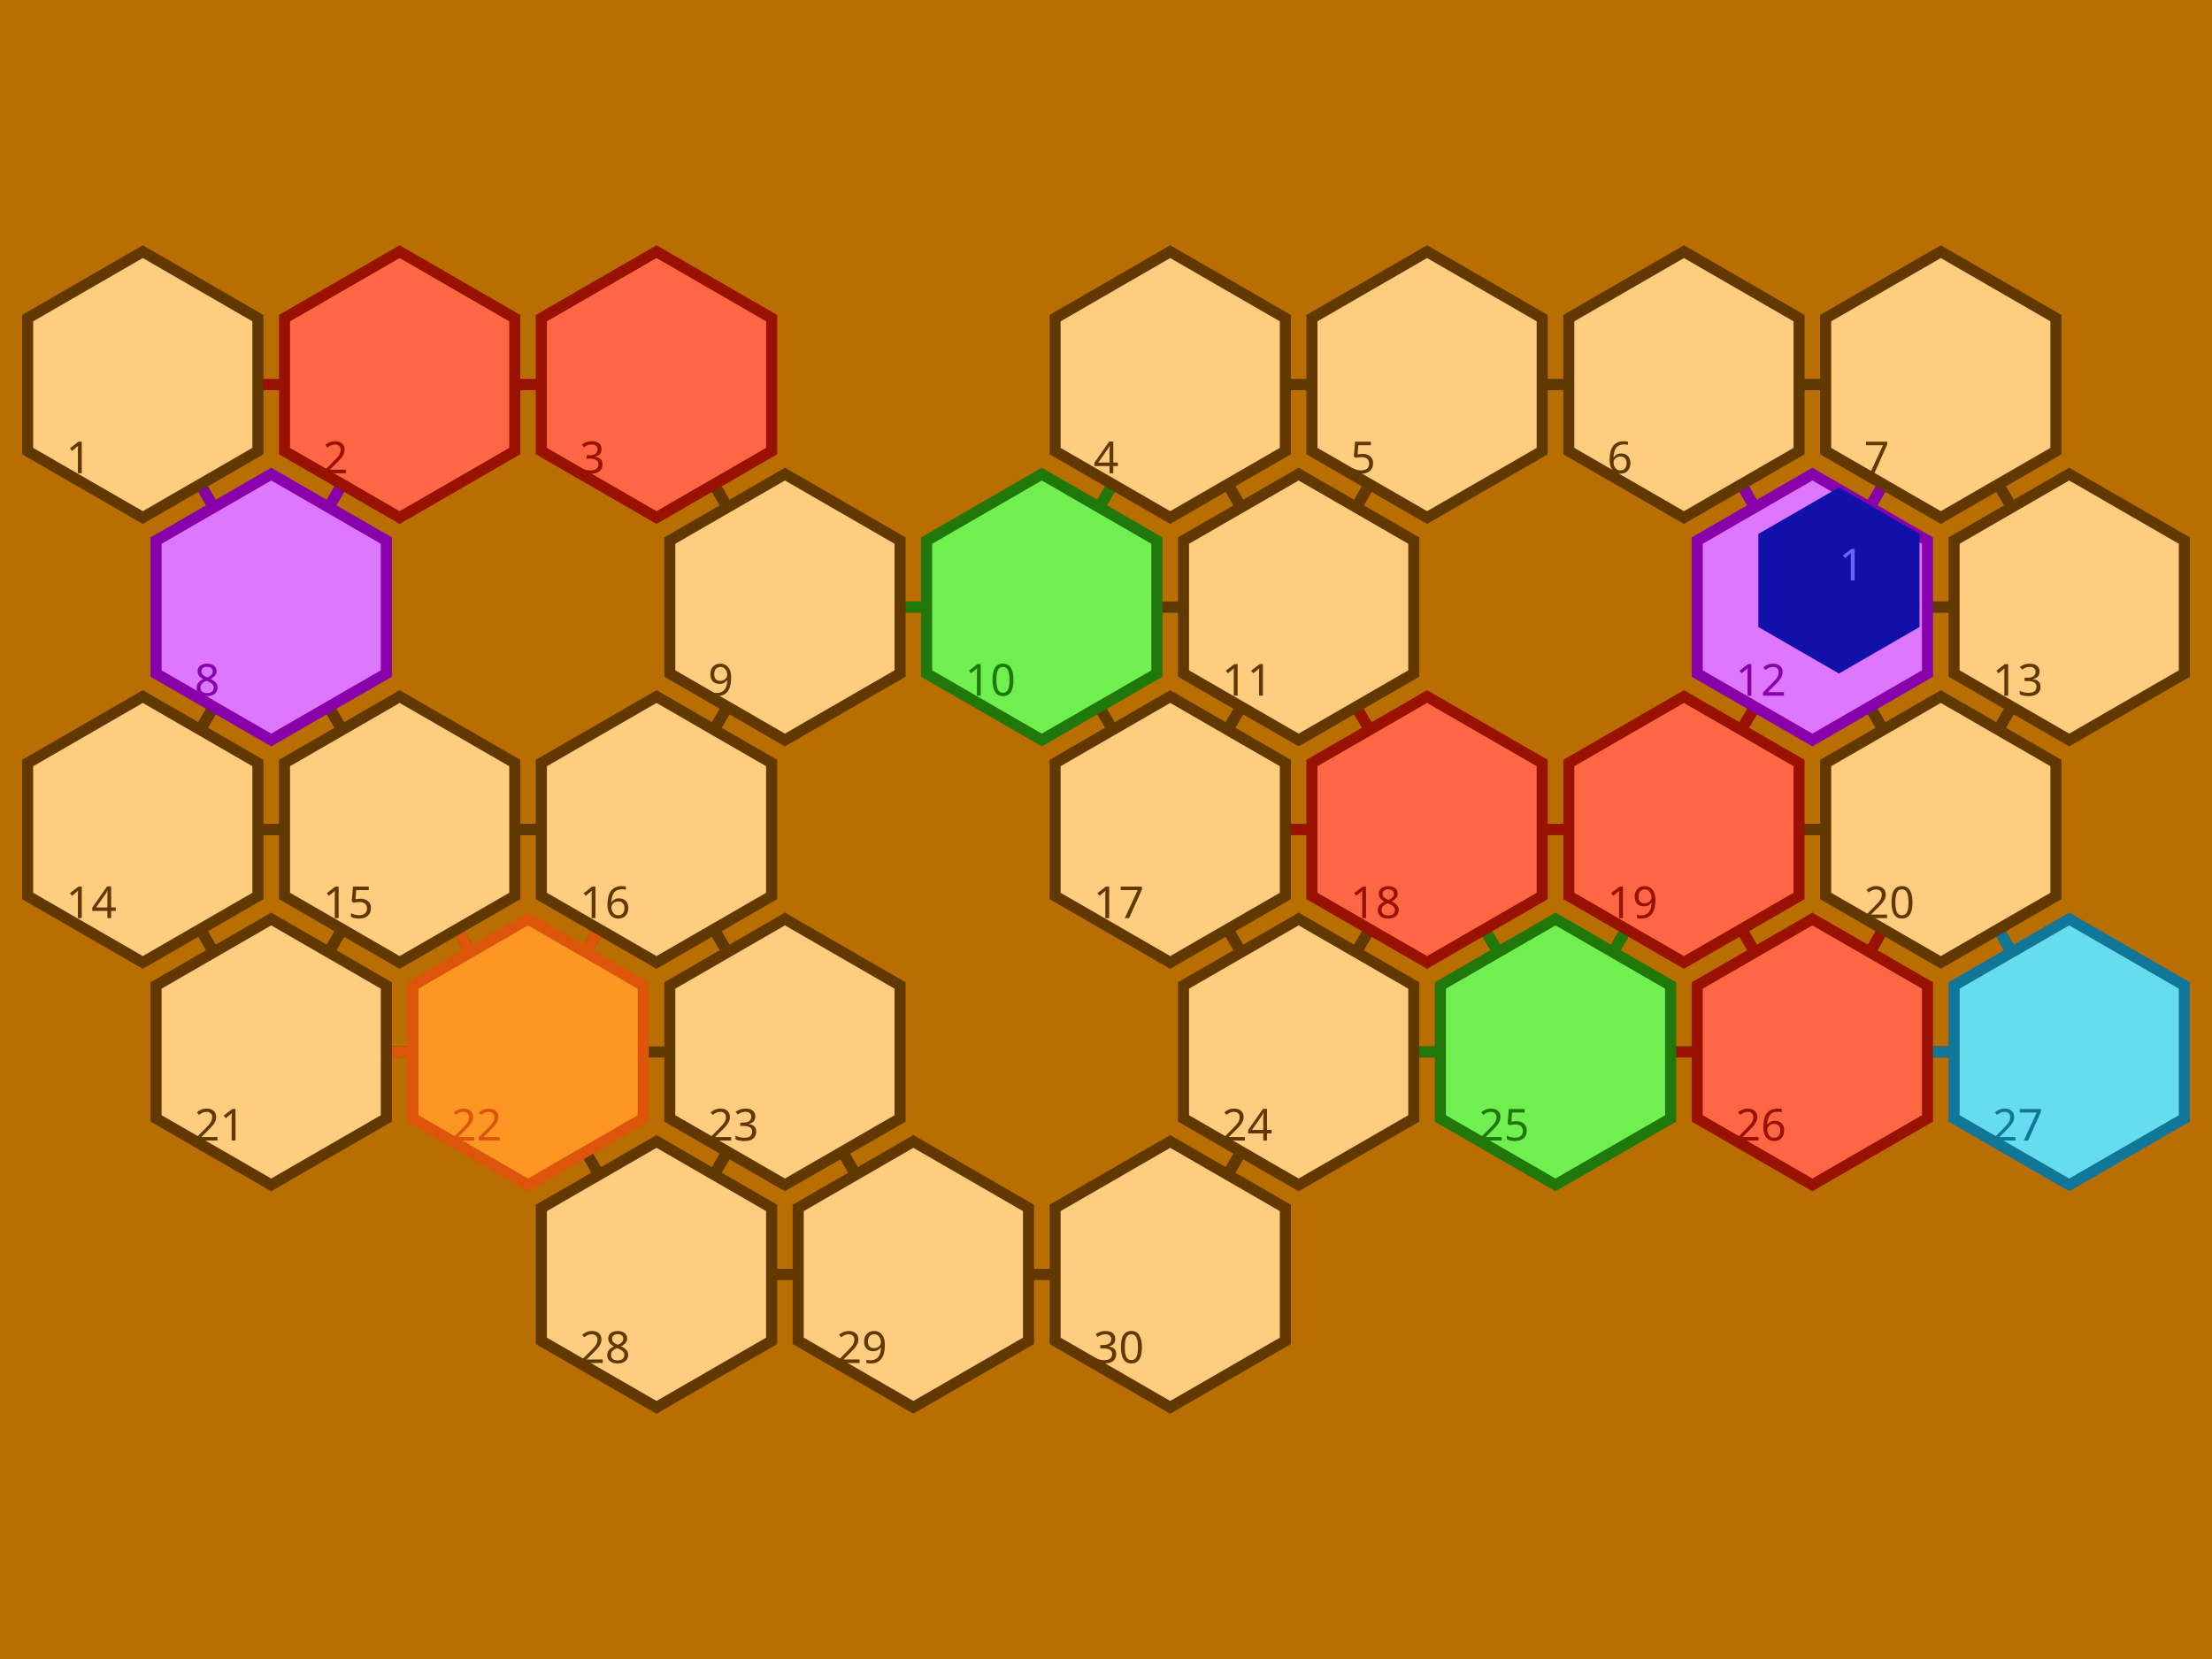
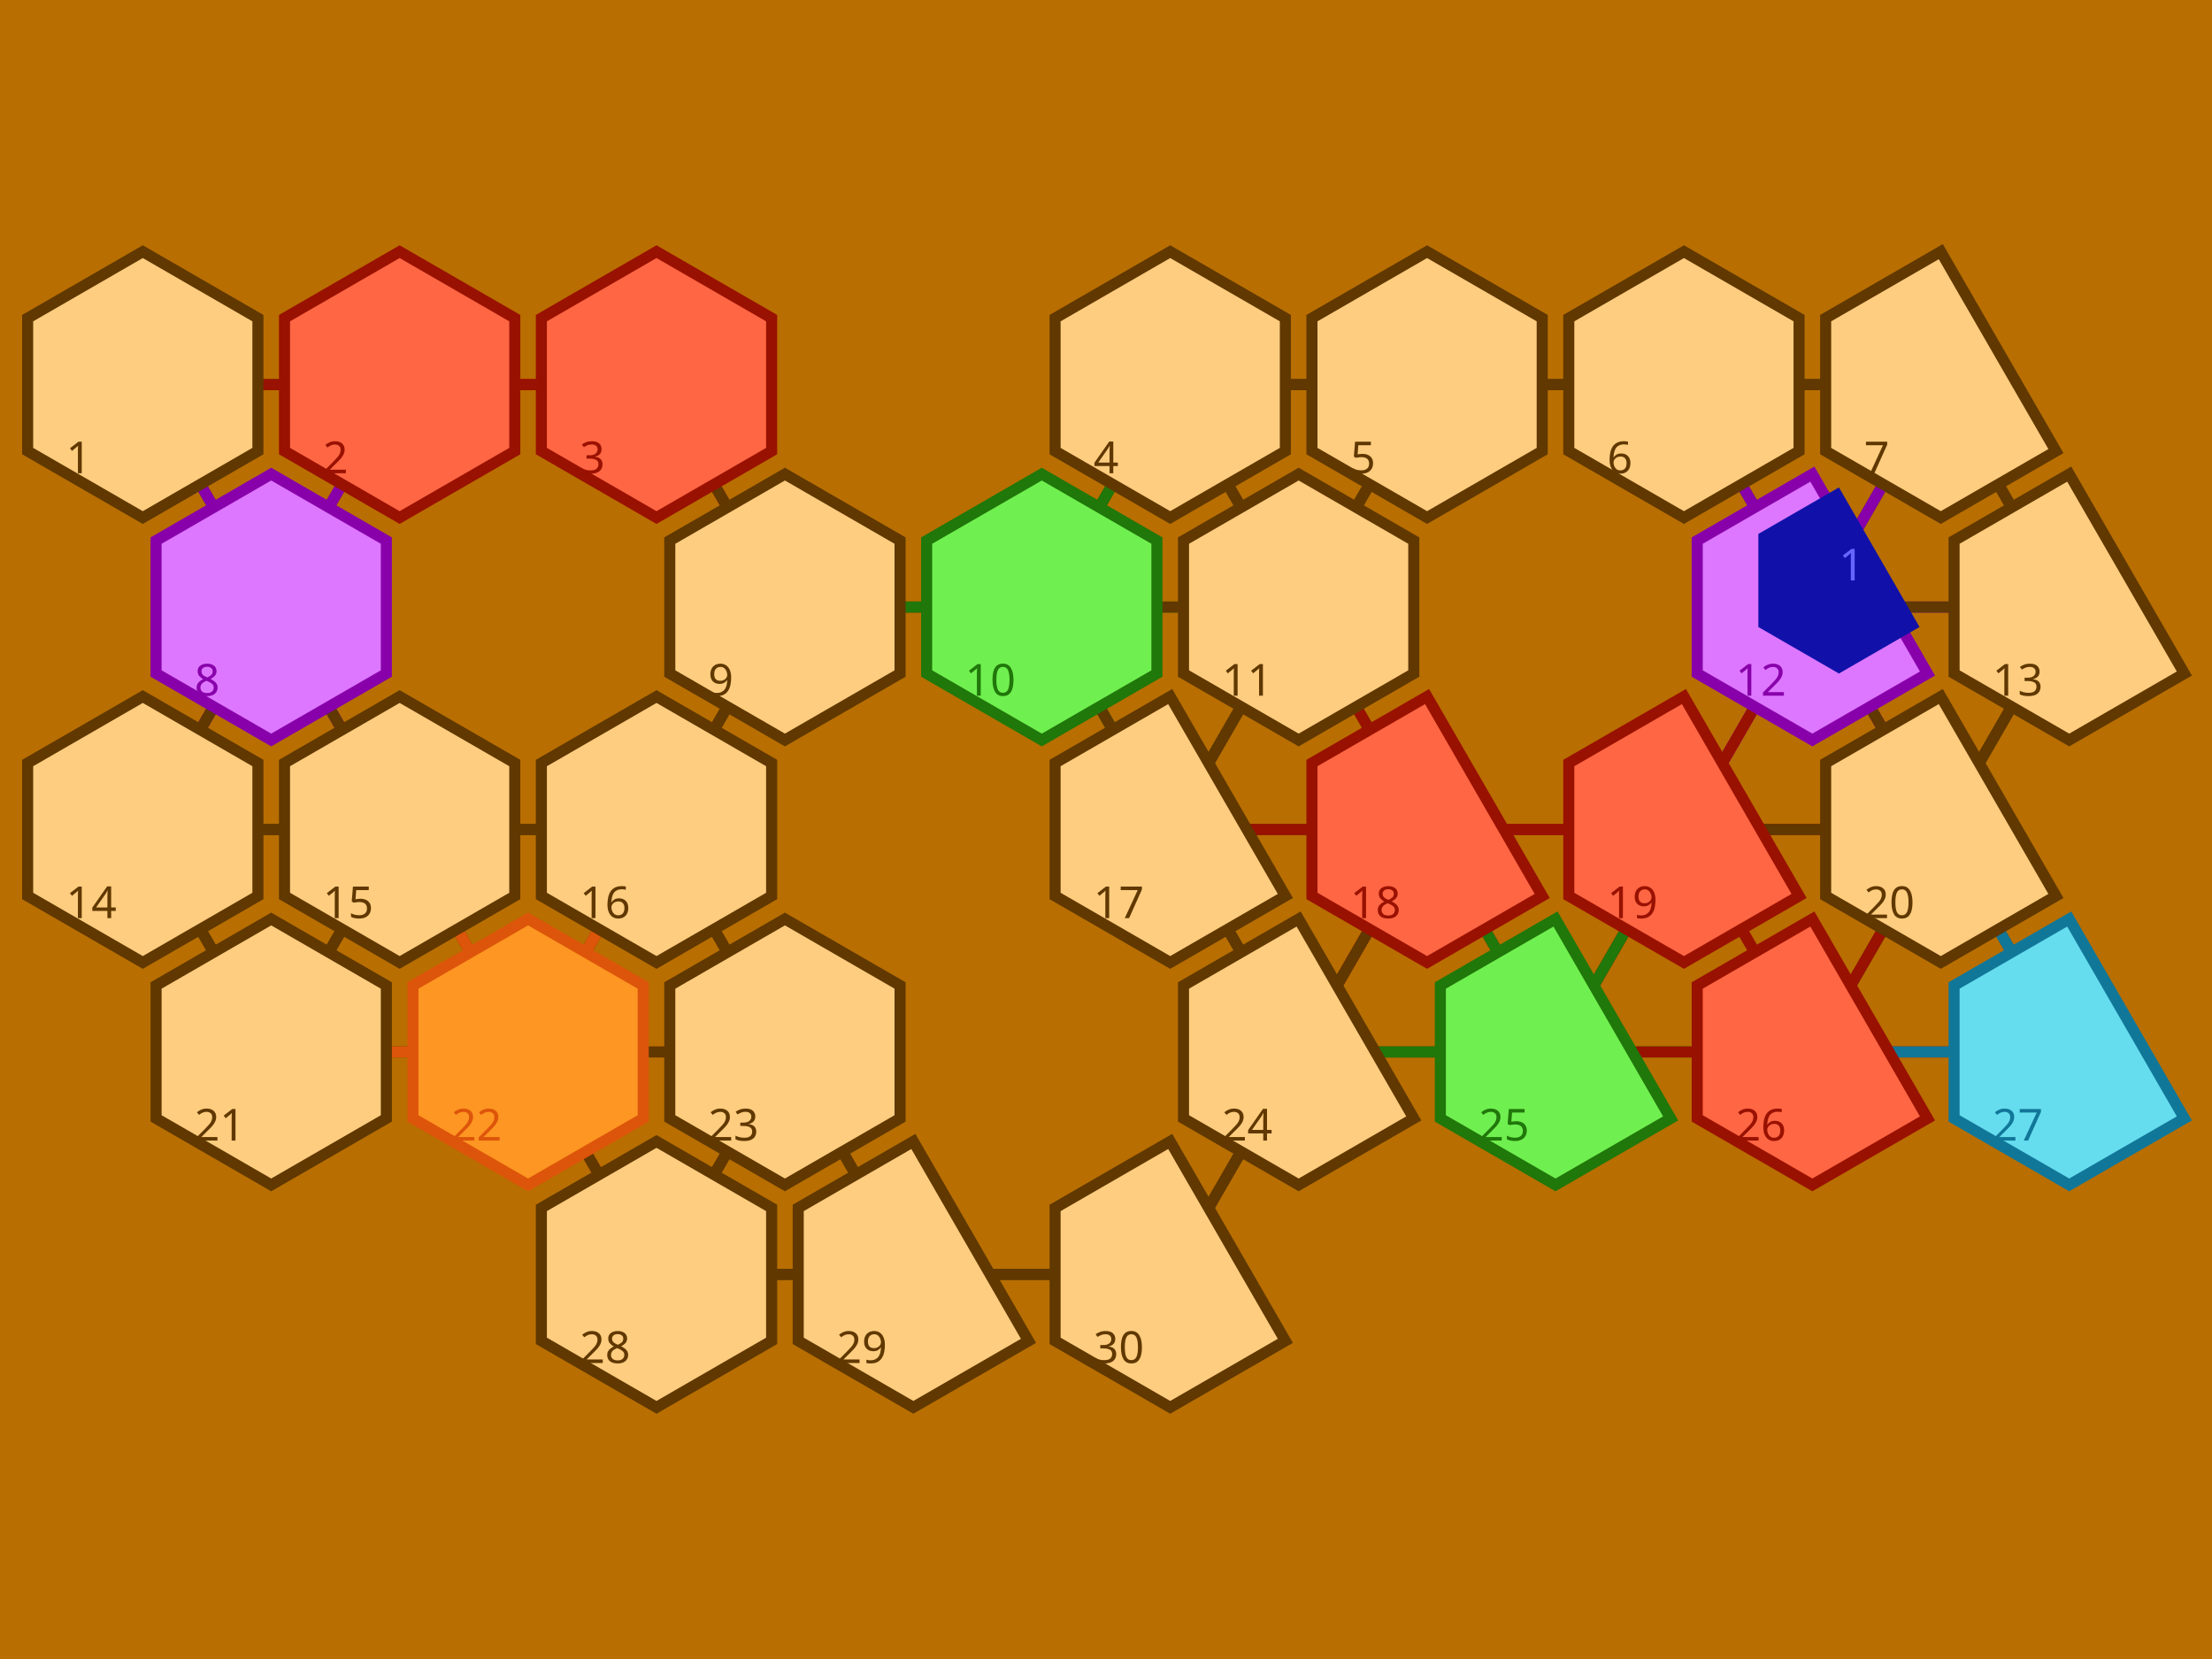
<svg width="800" height="600">
  <polygon points="0,0 0,600 800,600 800,0" fill="#b86e00" />
  <circle r="4" cx="51.64" cy="139.099" fill="#603800" />
  <circle r="4" cx="144.536" cy="139.099" fill="#991100" />
  <circle r="4" cx="237.432" cy="139.099" fill="#991100" />
  <circle r="4" cx="423.224" cy="139.099" fill="#603800" />
  <circle r="4" cx="516.12" cy="139.099" fill="#603800" />
  <circle r="4" cx="609.016" cy="139.099" fill="#603800" />
  <circle r="4" cx="701.912" cy="139.099" fill="#603800" />
  <circle r="4" cx="98.088" cy="219.55" fill="#8800aa" />
  <circle r="4" cx="283.88" cy="219.55" fill="#603800" />
  <circle r="4" cx="376.776" cy="219.55" fill="#20770a" />
  <circle r="4" cx="469.672" cy="219.55" fill="#603800" />
  <circle r="4" cx="655.464" cy="219.55" fill="#8800aa" />
  <circle r="4" cx="748.36" cy="219.55" fill="#603800" />
  <circle r="4" cx="51.64" cy="300.0" fill="#603800" />
  <circle r="4" cx="144.536" cy="300.0" fill="#603800" />
  <circle r="4" cx="237.432" cy="300.0" fill="#603800" />
  <circle r="4" cx="423.224" cy="300.0" fill="#603800" />
  <circle r="4" cx="516.12" cy="300.0" fill="#991100" />
  <circle r="4" cx="609.016" cy="300.0" fill="#991100" />
  <circle r="4" cx="701.912" cy="300.0" fill="#603800" />
  <circle r="4" cx="98.088" cy="380.45" fill="#603800" />
  <circle r="4" cx="190.984" cy="380.45" fill="#dd550a" />
  <circle r="4" cx="283.88" cy="380.45" fill="#603800" />
  <circle r="4" cx="469.672" cy="380.45" fill="#603800" />
  <circle r="4" cx="562.568" cy="380.45" fill="#20770a" />
  <circle r="4" cx="655.464" cy="380.45" fill="#991100" />
  <circle r="4" cx="748.36" cy="380.45" fill="#117799" />
  <circle r="4" cx="237.432" cy="460.901" fill="#603800" />
  <circle r="4" cx="330.328" cy="460.901" fill="#603800" />
  <circle r="4" cx="423.224" cy="460.901" fill="#603800" />
  <line x1="51.64" y1="139.099" x2="51.64" y2="139.099" style="stroke:#603800;stroke-width:4" />
  <line x1="51.64" y1="139.099" x2="144.536" y2="139.099" style="stroke:#603800;stroke-width:4" />
  <line x1="51.64" y1="139.099" x2="98.088" y2="219.55" style="stroke:#603800;stroke-width:4" />
  <line x1="144.536" y1="139.099" x2="51.64" y2="139.099" style="stroke:#991100;stroke-width:4" />
  <line x1="144.536" y1="139.099" x2="144.536" y2="139.099" style="stroke:#991100;stroke-width:4" />
  <line x1="144.536" y1="139.099" x2="237.432" y2="139.099" style="stroke:#991100;stroke-width:4" />
  <line x1="144.536" y1="139.099" x2="98.088" y2="219.55" style="stroke:#991100;stroke-width:4" />
  <line x1="237.432" y1="139.099" x2="144.536" y2="139.099" style="stroke:#991100;stroke-width:4" />
  <line x1="237.432" y1="139.099" x2="237.432" y2="139.099" style="stroke:#991100;stroke-width:4" />
  <line x1="237.432" y1="139.099" x2="283.88" y2="219.55" style="stroke:#991100;stroke-width:4" />
  <line x1="423.224" y1="139.099" x2="423.224" y2="139.099" style="stroke:#603800;stroke-width:4" />
  <line x1="423.224" y1="139.099" x2="516.12" y2="139.099" style="stroke:#603800;stroke-width:4" />
  <line x1="423.224" y1="139.099" x2="376.776" y2="219.55" style="stroke:#603800;stroke-width:4" />
  <line x1="423.224" y1="139.099" x2="469.672" y2="219.55" style="stroke:#603800;stroke-width:4" />
  <line x1="516.12" y1="139.099" x2="423.224" y2="139.099" style="stroke:#603800;stroke-width:4" />
  <line x1="516.12" y1="139.099" x2="516.12" y2="139.099" style="stroke:#603800;stroke-width:4" />
  <line x1="516.12" y1="139.099" x2="609.016" y2="139.099" style="stroke:#603800;stroke-width:4" />
  <line x1="516.12" y1="139.099" x2="469.672" y2="219.55" style="stroke:#603800;stroke-width:4" />
  <line x1="609.016" y1="139.099" x2="516.12" y2="139.099" style="stroke:#603800;stroke-width:4" />
  <line x1="609.016" y1="139.099" x2="609.016" y2="139.099" style="stroke:#603800;stroke-width:4" />
  <line x1="609.016" y1="139.099" x2="701.912" y2="139.099" style="stroke:#603800;stroke-width:4" />
  <line x1="609.016" y1="139.099" x2="655.464" y2="219.55" style="stroke:#603800;stroke-width:4" />
  <line x1="701.912" y1="139.099" x2="609.016" y2="139.099" style="stroke:#603800;stroke-width:4" />
  <line x1="701.912" y1="139.099" x2="701.912" y2="139.099" style="stroke:#603800;stroke-width:4" />
  <line x1="701.912" y1="139.099" x2="655.464" y2="219.55" style="stroke:#603800;stroke-width:4" />
  <line x1="701.912" y1="139.099" x2="748.36" y2="219.55" style="stroke:#603800;stroke-width:4" />
  <line x1="98.088" y1="219.55" x2="51.64" y2="139.099" style="stroke:#8800aa;stroke-width:4" />
  <line x1="98.088" y1="219.55" x2="144.536" y2="139.099" style="stroke:#8800aa;stroke-width:4" />
  <line x1="98.088" y1="219.55" x2="98.088" y2="219.55" style="stroke:#8800aa;stroke-width:4" />
  <line x1="98.088" y1="219.55" x2="51.64" y2="300.0" style="stroke:#8800aa;stroke-width:4" />
  <line x1="98.088" y1="219.55" x2="144.536" y2="300.0" style="stroke:#8800aa;stroke-width:4" />
  <line x1="283.88" y1="219.55" x2="237.432" y2="139.099" style="stroke:#603800;stroke-width:4" />
  <line x1="283.88" y1="219.55" x2="283.88" y2="219.55" style="stroke:#603800;stroke-width:4" />
  <line x1="283.88" y1="219.55" x2="376.776" y2="219.55" style="stroke:#603800;stroke-width:4" />
  <line x1="283.88" y1="219.55" x2="237.432" y2="300.0" style="stroke:#603800;stroke-width:4" />
  <line x1="376.776" y1="219.55" x2="423.224" y2="139.099" style="stroke:#20770a;stroke-width:4" />
  <line x1="376.776" y1="219.55" x2="283.88" y2="219.55" style="stroke:#20770a;stroke-width:4" />
  <line x1="376.776" y1="219.55" x2="376.776" y2="219.55" style="stroke:#20770a;stroke-width:4" />
  <line x1="376.776" y1="219.55" x2="469.672" y2="219.55" style="stroke:#20770a;stroke-width:4" />
  <line x1="376.776" y1="219.55" x2="423.224" y2="300.0" style="stroke:#20770a;stroke-width:4" />
  <line x1="469.672" y1="219.55" x2="423.224" y2="139.099" style="stroke:#603800;stroke-width:4" />
  <line x1="469.672" y1="219.55" x2="516.12" y2="139.099" style="stroke:#603800;stroke-width:4" />
  <line x1="469.672" y1="219.55" x2="376.776" y2="219.55" style="stroke:#603800;stroke-width:4" />
  <line x1="469.672" y1="219.55" x2="469.672" y2="219.55" style="stroke:#603800;stroke-width:4" />
  <line x1="469.672" y1="219.55" x2="423.224" y2="300.0" style="stroke:#603800;stroke-width:4" />
  <line x1="469.672" y1="219.55" x2="516.12" y2="300.0" style="stroke:#603800;stroke-width:4" />
  <line x1="655.464" y1="219.55" x2="609.016" y2="139.099" style="stroke:#8800aa;stroke-width:4" />
  <line x1="655.464" y1="219.55" x2="701.912" y2="139.099" style="stroke:#8800aa;stroke-width:4" />
  <line x1="655.464" y1="219.55" x2="655.464" y2="219.55" style="stroke:#8800aa;stroke-width:4" />
  <line x1="655.464" y1="219.55" x2="748.36" y2="219.55" style="stroke:#8800aa;stroke-width:4" />
  <line x1="655.464" y1="219.55" x2="609.016" y2="300.0" style="stroke:#8800aa;stroke-width:4" />
  <line x1="655.464" y1="219.55" x2="701.912" y2="300.0" style="stroke:#8800aa;stroke-width:4" />
  <line x1="748.36" y1="219.55" x2="701.912" y2="139.099" style="stroke:#603800;stroke-width:4" />
  <line x1="748.36" y1="219.55" x2="655.464" y2="219.55" style="stroke:#603800;stroke-width:4" />
  <line x1="748.36" y1="219.55" x2="748.36" y2="219.55" style="stroke:#603800;stroke-width:4" />
  <line x1="748.36" y1="219.55" x2="701.912" y2="300.0" style="stroke:#603800;stroke-width:4" />
  <line x1="51.64" y1="300.0" x2="98.088" y2="219.55" style="stroke:#603800;stroke-width:4" />
  <line x1="51.64" y1="300.0" x2="51.64" y2="300.0" style="stroke:#603800;stroke-width:4" />
  <line x1="51.64" y1="300.0" x2="144.536" y2="300.0" style="stroke:#603800;stroke-width:4" />
  <line x1="51.64" y1="300.0" x2="98.088" y2="380.45" style="stroke:#603800;stroke-width:4" />
  <line x1="144.536" y1="300.0" x2="98.088" y2="219.55" style="stroke:#603800;stroke-width:4" />
  <line x1="144.536" y1="300.0" x2="51.64" y2="300.0" style="stroke:#603800;stroke-width:4" />
  <line x1="144.536" y1="300.0" x2="144.536" y2="300.0" style="stroke:#603800;stroke-width:4" />
  <line x1="144.536" y1="300.0" x2="237.432" y2="300.0" style="stroke:#603800;stroke-width:4" />
  <line x1="144.536" y1="300.0" x2="98.088" y2="380.45" style="stroke:#603800;stroke-width:4" />
  <line x1="144.536" y1="300.0" x2="190.984" y2="380.45" style="stroke:#603800;stroke-width:4" />
  <line x1="237.432" y1="300.0" x2="283.88" y2="219.55" style="stroke:#603800;stroke-width:4" />
  <line x1="237.432" y1="300.0" x2="144.536" y2="300.0" style="stroke:#603800;stroke-width:4" />
  <line x1="237.432" y1="300.0" x2="237.432" y2="300.0" style="stroke:#603800;stroke-width:4" />
  <line x1="237.432" y1="300.0" x2="190.984" y2="380.45" style="stroke:#603800;stroke-width:4" />
  <line x1="237.432" y1="300.0" x2="283.88" y2="380.45" style="stroke:#603800;stroke-width:4" />
  <line x1="423.224" y1="300.0" x2="376.776" y2="219.55" style="stroke:#603800;stroke-width:4" />
  <line x1="423.224" y1="300.0" x2="469.672" y2="219.55" style="stroke:#603800;stroke-width:4" />
  <line x1="423.224" y1="300.0" x2="423.224" y2="300.0" style="stroke:#603800;stroke-width:4" />
  <line x1="423.224" y1="300.0" x2="516.12" y2="300.0" style="stroke:#603800;stroke-width:4" />
  <line x1="423.224" y1="300.0" x2="469.672" y2="380.45" style="stroke:#603800;stroke-width:4" />
  <line x1="516.12" y1="300.0" x2="469.672" y2="219.55" style="stroke:#991100;stroke-width:4" />
  <line x1="516.12" y1="300.0" x2="423.224" y2="300.0" style="stroke:#991100;stroke-width:4" />
  <line x1="516.12" y1="300.0" x2="516.12" y2="300.0" style="stroke:#991100;stroke-width:4" />
  <line x1="516.12" y1="300.0" x2="609.016" y2="300.0" style="stroke:#991100;stroke-width:4" />
  <line x1="516.12" y1="300.0" x2="469.672" y2="380.45" style="stroke:#991100;stroke-width:4" />
  <line x1="516.12" y1="300.0" x2="562.568" y2="380.45" style="stroke:#991100;stroke-width:4" />
  <line x1="609.016" y1="300.0" x2="655.464" y2="219.55" style="stroke:#991100;stroke-width:4" />
  <line x1="609.016" y1="300.0" x2="516.12" y2="300.0" style="stroke:#991100;stroke-width:4" />
  <line x1="609.016" y1="300.0" x2="609.016" y2="300.0" style="stroke:#991100;stroke-width:4" />
  <line x1="609.016" y1="300.0" x2="701.912" y2="300.0" style="stroke:#991100;stroke-width:4" />
  <line x1="609.016" y1="300.0" x2="562.568" y2="380.45" style="stroke:#991100;stroke-width:4" />
  <line x1="609.016" y1="300.0" x2="655.464" y2="380.45" style="stroke:#991100;stroke-width:4" />
  <line x1="701.912" y1="300.0" x2="655.464" y2="219.55" style="stroke:#603800;stroke-width:4" />
  <line x1="701.912" y1="300.0" x2="748.36" y2="219.55" style="stroke:#603800;stroke-width:4" />
  <line x1="701.912" y1="300.0" x2="609.016" y2="300.0" style="stroke:#603800;stroke-width:4" />
  <line x1="701.912" y1="300.0" x2="701.912" y2="300.0" style="stroke:#603800;stroke-width:4" />
  <line x1="701.912" y1="300.0" x2="655.464" y2="380.45" style="stroke:#603800;stroke-width:4" />
  <line x1="701.912" y1="300.0" x2="748.36" y2="380.45" style="stroke:#603800;stroke-width:4" />
  <line x1="98.088" y1="380.45" x2="51.64" y2="300.0" style="stroke:#603800;stroke-width:4" />
  <line x1="98.088" y1="380.45" x2="144.536" y2="300.0" style="stroke:#603800;stroke-width:4" />
  <line x1="98.088" y1="380.45" x2="98.088" y2="380.45" style="stroke:#603800;stroke-width:4" />
  <line x1="98.088" y1="380.45" x2="190.984" y2="380.45" style="stroke:#603800;stroke-width:4" />
  <line x1="190.984" y1="380.45" x2="144.536" y2="300.0" style="stroke:#dd550a;stroke-width:4" />
  <line x1="190.984" y1="380.45" x2="237.432" y2="300.0" style="stroke:#dd550a;stroke-width:4" />
  <line x1="190.984" y1="380.45" x2="98.088" y2="380.45" style="stroke:#dd550a;stroke-width:4" />
  <line x1="190.984" y1="380.45" x2="190.984" y2="380.45" style="stroke:#dd550a;stroke-width:4" />
  <line x1="190.984" y1="380.45" x2="283.88" y2="380.45" style="stroke:#dd550a;stroke-width:4" />
  <line x1="190.984" y1="380.45" x2="237.432" y2="460.901" style="stroke:#dd550a;stroke-width:4" />
  <line x1="283.88" y1="380.45" x2="237.432" y2="300.0" style="stroke:#603800;stroke-width:4" />
  <line x1="283.88" y1="380.45" x2="190.984" y2="380.45" style="stroke:#603800;stroke-width:4" />
  <line x1="283.88" y1="380.45" x2="283.88" y2="380.45" style="stroke:#603800;stroke-width:4" />
  <line x1="283.88" y1="380.45" x2="237.432" y2="460.901" style="stroke:#603800;stroke-width:4" />
  <line x1="283.88" y1="380.45" x2="330.328" y2="460.901" style="stroke:#603800;stroke-width:4" />
  <line x1="469.672" y1="380.45" x2="423.224" y2="300.0" style="stroke:#603800;stroke-width:4" />
  <line x1="469.672" y1="380.45" x2="516.12" y2="300.0" style="stroke:#603800;stroke-width:4" />
  <line x1="469.672" y1="380.45" x2="469.672" y2="380.45" style="stroke:#603800;stroke-width:4" />
  <line x1="469.672" y1="380.45" x2="562.568" y2="380.45" style="stroke:#603800;stroke-width:4" />
  <line x1="469.672" y1="380.45" x2="423.224" y2="460.901" style="stroke:#603800;stroke-width:4" />
  <line x1="562.568" y1="380.45" x2="516.12" y2="300.0" style="stroke:#20770a;stroke-width:4" />
  <line x1="562.568" y1="380.45" x2="609.016" y2="300.0" style="stroke:#20770a;stroke-width:4" />
  <line x1="562.568" y1="380.45" x2="469.672" y2="380.45" style="stroke:#20770a;stroke-width:4" />
  <line x1="562.568" y1="380.45" x2="562.568" y2="380.45" style="stroke:#20770a;stroke-width:4" />
  <line x1="562.568" y1="380.45" x2="655.464" y2="380.45" style="stroke:#20770a;stroke-width:4" />
  <line x1="655.464" y1="380.45" x2="609.016" y2="300.0" style="stroke:#991100;stroke-width:4" />
  <line x1="655.464" y1="380.45" x2="701.912" y2="300.0" style="stroke:#991100;stroke-width:4" />
  <line x1="655.464" y1="380.45" x2="562.568" y2="380.45" style="stroke:#991100;stroke-width:4" />
  <line x1="655.464" y1="380.45" x2="655.464" y2="380.45" style="stroke:#991100;stroke-width:4" />
  <line x1="655.464" y1="380.45" x2="748.36" y2="380.45" style="stroke:#991100;stroke-width:4" />
  <line x1="748.36" y1="380.45" x2="701.912" y2="300.0" style="stroke:#117799;stroke-width:4" />
  <line x1="748.36" y1="380.45" x2="655.464" y2="380.45" style="stroke:#117799;stroke-width:4" />
  <line x1="748.36" y1="380.45" x2="748.36" y2="380.45" style="stroke:#117799;stroke-width:4" />
  <line x1="237.432" y1="460.901" x2="190.984" y2="380.45" style="stroke:#603800;stroke-width:4" />
  <line x1="237.432" y1="460.901" x2="283.88" y2="380.45" style="stroke:#603800;stroke-width:4" />
  <line x1="237.432" y1="460.901" x2="237.432" y2="460.901" style="stroke:#603800;stroke-width:4" />
  <line x1="237.432" y1="460.901" x2="330.328" y2="460.901" style="stroke:#603800;stroke-width:4" />
  <line x1="330.328" y1="460.901" x2="283.88" y2="380.45" style="stroke:#603800;stroke-width:4" />
  <line x1="330.328" y1="460.901" x2="237.432" y2="460.901" style="stroke:#603800;stroke-width:4" />
  <line x1="330.328" y1="460.901" x2="330.328" y2="460.901" style="stroke:#603800;stroke-width:4" />
  <line x1="330.328" y1="460.901" x2="423.224" y2="460.901" style="stroke:#603800;stroke-width:4" />
  <line x1="423.224" y1="460.901" x2="469.672" y2="380.45" style="stroke:#603800;stroke-width:4" />
  <line x1="423.224" y1="460.901" x2="330.328" y2="460.901" style="stroke:#603800;stroke-width:4" />
  <line x1="423.224" y1="460.901" x2="423.224" y2="460.901" style="stroke:#603800;stroke-width:4" />
  <polygon points="10.0,115.059 51.64,91.018 93.28,115.059 93.28,163.14 51.64,187.181 10.0,163.14" style="fill:#ffcd80;stroke:#603800;stroke-width:4" />
  <polygon points="102.896,115.059 144.536,91.018 186.176,115.059 186.176,163.14 144.536,187.181 102.896,163.14" style="fill:#ff6644;stroke:#991100;stroke-width:4" />
  <polygon points="195.792,115.059 237.432,91.018 279.072,115.059 279.072,163.14 237.432,187.181 195.792,163.14" style="fill:#ff6644;stroke:#991100;stroke-width:4" />
-   <polygon points="381.584,115.059 423.224,91.018 464.864,115.059 464.864,163.14 423.224,187.181 381.584,163.14" style="fill:#ffcd80;stroke:#603800;stroke-width:4" />
-   <polygon points="474.48,115.059 516.12,91.018 557.76,115.059 557.76,163.14 516.12,187.181 474.48,163.14" style="fill:#ffcd80;stroke:#603800;stroke-width:4" />
-   <polygon points="567.376,115.059 609.016,91.018 650.656,115.059 650.656,163.14 609.016,187.181 567.376,163.14" style="fill:#ffcd80;stroke:#603800;stroke-width:4" />
-   <polygon points="660.272,115.059 701.912,91.018 743.552,115.059 743.552,163.14 701.912,187.181 660.272,163.14" style="fill:#ffcd80;stroke:#603800;stroke-width:4" />
+   <polygon points="381.584,163.14 381.584,115.059 423.224,91.018 464.864,115.059 464.864,163.14 423.224,187.181" style="fill:#ffcd80;stroke:#603800;stroke-width:4" />
+   <polygon points="474.48,163.14 474.48,115.059 516.12,91.018 557.76,115.059 557.76,163.14 516.12,187.181" style="fill:#ffcd80;stroke:#603800;stroke-width:4" />
+   <polygon points="567.376,163.14 567.376,115.059 609.016,91.018 650.656,115.059 650.656,163.14 609.016,187.181" style="fill:#ffcd80;stroke:#603800;stroke-width:4" />
+   <polygon points="660.272,163.14 660.272,115.059 701.912,91.018 743.552,163.14 701.912,187.181" style="fill:#ffcd80;stroke:#603800;stroke-width:4" />
  <polygon points="56.448,195.509 98.088,171.468 139.728,195.509 139.728,243.59 98.088,267.631 56.448,243.59" style="fill:#dd77ff;stroke:#8800aa;stroke-width:4" />
  <polygon points="242.24,195.509 283.88,171.468 325.52,195.509 325.52,243.59 283.88,267.631 242.24,243.59" style="fill:#ffcd80;stroke:#603800;stroke-width:4" />
-   <polygon points="335.136,195.509 376.776,171.468 418.416,195.509 418.416,243.59 376.776,267.631 335.136,243.59" style="fill:#70f050;stroke:#20770a;stroke-width:4" />
-   <polygon points="428.032,195.509 469.672,171.468 511.312,195.509 511.312,243.59 469.672,267.631 428.032,243.59" style="fill:#ffcd80;stroke:#603800;stroke-width:4" />
-   <polygon points="613.824,195.509 655.464,171.468 697.104,195.509 697.104,243.59 655.464,267.631 613.824,243.59" style="fill:#dd77ff;stroke:#8800aa;stroke-width:4" />
-   <polygon points="706.72,195.509 748.36,171.468 790.0,195.509 790.0,243.59 748.36,267.631 706.72,243.59" style="fill:#ffcd80;stroke:#603800;stroke-width:4" />
+   <polygon points="335.136,243.59 335.136,195.509 376.776,171.468 418.416,195.509 418.416,243.59 376.776,267.631" style="fill:#70f050;stroke:#20770a;stroke-width:4" />
+   <polygon points="428.032,243.59 428.032,195.509 469.672,171.468 511.312,195.509 511.312,243.59 469.672,267.631" style="fill:#ffcd80;stroke:#603800;stroke-width:4" />
+   <polygon points="613.824,243.59 613.824,195.509 655.464,171.468 697.104,243.59 655.464,267.631" style="fill:#dd77ff;stroke:#8800aa;stroke-width:4" />
+   <polygon points="706.72,243.59 706.72,195.509 748.36,171.468 790.0,243.59 748.36,267.631" style="fill:#ffcd80;stroke:#603800;stroke-width:4" />
  <polygon points="10.0,275.959 51.64,251.918 93.28,275.959 93.28,324.041 51.64,348.082 10.0,324.041" style="fill:#ffcd80;stroke:#603800;stroke-width:4" />
  <polygon points="102.896,275.959 144.536,251.918 186.176,275.959 186.176,324.041 144.536,348.082 102.896,324.041" style="fill:#ffcd80;stroke:#603800;stroke-width:4" />
  <polygon points="195.792,275.959 237.432,251.918 279.072,275.959 279.072,324.041 237.432,348.082 195.792,324.041" style="fill:#ffcd80;stroke:#603800;stroke-width:4" />
-   <polygon points="381.584,275.959 423.224,251.918 464.864,275.959 464.864,324.041 423.224,348.082 381.584,324.041" style="fill:#ffcd80;stroke:#603800;stroke-width:4" />
-   <polygon points="474.48,275.959 516.12,251.918 557.76,275.959 557.76,324.041 516.12,348.082 474.48,324.041" style="fill:#ff6644;stroke:#991100;stroke-width:4" />
-   <polygon points="567.376,275.959 609.016,251.918 650.656,275.959 650.656,324.041 609.016,348.082 567.376,324.041" style="fill:#ff6644;stroke:#991100;stroke-width:4" />
-   <polygon points="660.272,275.959 701.912,251.918 743.552,275.959 743.552,324.041 701.912,348.082 660.272,324.041" style="fill:#ffcd80;stroke:#603800;stroke-width:4" />
+   <polygon points="381.584,324.041 381.584,275.959 423.224,251.918 464.864,324.041 423.224,348.082" style="fill:#ffcd80;stroke:#603800;stroke-width:4" />
+   <polygon points="474.48,324.041 474.48,275.959 516.12,251.918 557.76,324.041 516.12,348.082" style="fill:#ff6644;stroke:#991100;stroke-width:4" />
+   <polygon points="567.376,324.041 567.376,275.959 609.016,251.918 650.656,324.041 609.016,348.082" style="fill:#ff6644;stroke:#991100;stroke-width:4" />
+   <polygon points="660.272,324.041 660.272,275.959 701.912,251.918 743.552,324.041 701.912,348.082" style="fill:#ffcd80;stroke:#603800;stroke-width:4" />
  <polygon points="56.448,356.41 98.088,332.369 139.728,356.41 139.728,404.491 98.088,428.532 56.448,404.491" style="fill:#ffcd80;stroke:#603800;stroke-width:4" />
  <polygon points="149.344,356.41 190.984,332.369 232.624,356.41 232.624,404.491 190.984,428.532 149.344,404.491" style="fill:#fd9622;stroke:#dd550a;stroke-width:4" />
  <polygon points="242.24,356.41 283.88,332.369 325.52,356.41 325.52,404.491 283.88,428.532 242.24,404.491" style="fill:#ffcd80;stroke:#603800;stroke-width:4" />
-   <polygon points="428.032,356.41 469.672,332.369 511.312,356.41 511.312,404.491 469.672,428.532 428.032,404.491" style="fill:#ffcd80;stroke:#603800;stroke-width:4" />
-   <polygon points="520.928,356.41 562.568,332.369 604.208,356.41 604.208,404.491 562.568,428.532 520.928,404.491" style="fill:#70f050;stroke:#20770a;stroke-width:4" />
-   <polygon points="613.824,356.41 655.464,332.369 697.104,356.41 697.104,404.491 655.464,428.532 613.824,404.491" style="fill:#ff6644;stroke:#991100;stroke-width:4" />
-   <polygon points="706.72,356.41 748.36,332.369 790.0,356.41 790.0,404.491 748.36,428.532 706.72,404.491" style="fill:#66ddee;stroke:#117799;stroke-width:4" />
+   <polygon points="428.032,404.491 428.032,356.41 469.672,332.369 511.312,404.491 469.672,428.532" style="fill:#ffcd80;stroke:#603800;stroke-width:4" />
+   <polygon points="520.928,404.491 520.928,356.41 562.568,332.369 604.208,404.491 562.568,428.532" style="fill:#70f050;stroke:#20770a;stroke-width:4" />
+   <polygon points="613.824,404.491 613.824,356.41 655.464,332.369 697.104,404.491 655.464,428.532" style="fill:#ff6644;stroke:#991100;stroke-width:4" />
+   <polygon points="706.72,404.491 706.72,356.41 748.36,332.369 790.0,404.491 748.36,428.532" style="fill:#66ddee;stroke:#117799;stroke-width:4" />
  <polygon points="195.792,436.86 237.432,412.819 279.072,436.86 279.072,484.941 237.432,508.982 195.792,484.941" style="fill:#ffcd80;stroke:#603800;stroke-width:4" />
-   <polygon points="288.688,436.86 330.328,412.819 371.968,436.86 371.968,484.941 330.328,508.982 288.688,484.941" style="fill:#ffcd80;stroke:#603800;stroke-width:4" />
-   <polygon points="381.584,436.86 423.224,412.819 464.864,436.86 464.864,484.941 423.224,508.982 381.584,484.941" style="fill:#ffcd80;stroke:#603800;stroke-width:4" />
+   <polygon points="288.688,484.941 288.688,436.86 330.328,412.819 371.968,484.941 330.328,508.982" style="fill:#ffcd80;stroke:#603800;stroke-width:4" />
+   <polygon points="381.584,484.941 381.584,436.86 423.224,412.819 464.864,484.941 423.224,508.982" style="fill:#ffcd80;stroke:#603800;stroke-width:4" />
  <text x="23.88" y="171.154" fill="#603800" font-family="Verdana" font-size="16">1</text>" /&gt;
<text x="116.776" y="171.154" fill="#991100" font-family="Verdana" font-size="16">2</text>" /&gt;
<text x="209.672" y="171.154" fill="#991100" font-family="Verdana" font-size="16">3</text>" /&gt;
<text x="395.464" y="171.154" fill="#603800" font-family="Verdana" font-size="16">4</text>" /&gt;
<text x="488.36" y="171.154" fill="#603800" font-family="Verdana" font-size="16">5</text>" /&gt;
<text x="581.256" y="171.154" fill="#603800" font-family="Verdana" font-size="16">6</text>" /&gt;
<text x="674.152" y="171.154" fill="#603800" font-family="Verdana" font-size="16">7</text>" /&gt;
<text x="70.328" y="251.604" fill="#8800aa" font-family="Verdana" font-size="16">8</text>" /&gt;
<text x="256.12" y="251.604" fill="#603800" font-family="Verdana" font-size="16">9</text>" /&gt;
<text x="349.016" y="251.604" fill="#20770a" font-family="Verdana" font-size="16">10</text>" /&gt;
<text x="441.912" y="251.604" fill="#603800" font-family="Verdana" font-size="16">11</text>" /&gt;
<text x="627.704" y="251.604" fill="#8800aa" font-family="Verdana" font-size="16">12</text>" /&gt;
<text x="720.6" y="251.604" fill="#603800" font-family="Verdana" font-size="16">13</text>" /&gt;
<text x="23.88" y="332.054" fill="#603800" font-family="Verdana" font-size="16">14</text>" /&gt;
<text x="116.776" y="332.054" fill="#603800" font-family="Verdana" font-size="16">15</text>" /&gt;
<text x="209.672" y="332.054" fill="#603800" font-family="Verdana" font-size="16">16</text>" /&gt;
<text x="395.464" y="332.054" fill="#603800" font-family="Verdana" font-size="16">17</text>" /&gt;
<text x="488.36" y="332.054" fill="#991100" font-family="Verdana" font-size="16">18</text>" /&gt;
<text x="581.256" y="332.054" fill="#991100" font-family="Verdana" font-size="16">19</text>" /&gt;
<text x="674.152" y="332.054" fill="#603800" font-family="Verdana" font-size="16">20</text>" /&gt;
<text x="70.328" y="412.505" fill="#603800" font-family="Verdana" font-size="16">21</text>" /&gt;
<text x="163.224" y="412.505" fill="#dd550a" font-family="Verdana" font-size="16">22</text>" /&gt;
<text x="256.12" y="412.505" fill="#603800" font-family="Verdana" font-size="16">23</text>" /&gt;
<text x="441.912" y="412.505" fill="#603800" font-family="Verdana" font-size="16">24</text>" /&gt;
<text x="534.808" y="412.505" fill="#20770a" font-family="Verdana" font-size="16">25</text>" /&gt;
<text x="627.704" y="412.505" fill="#991100" font-family="Verdana" font-size="16">26</text>" /&gt;
<text x="720.6" y="412.505" fill="#117799" font-family="Verdana" font-size="16">27</text>" /&gt;
<text x="209.672" y="492.955" fill="#603800" font-family="Verdana" font-size="16">28</text>" /&gt;
<text x="302.568" y="492.955" fill="#603800" font-family="Verdana" font-size="16">29</text>" /&gt;
<text x="395.464" y="492.955" fill="#603800" font-family="Verdana" font-size="16">30</text>" /&gt;
- <polygon points="635.933,193.105 665.08,176.276 694.228,193.105 694.228,226.762 665.08,243.59 635.933,226.762" fill="#1111aa" />
+ <polygon points="635.933,226.762 635.933,193.105 665.08,176.276 694.228,226.762 665.08,243.59" fill="#1111aa" />
  <text x="665.08" y="209.933" fill="#6666ff" font-family="Verdana" font-size="16">1</text>" /&gt;
</svg>
